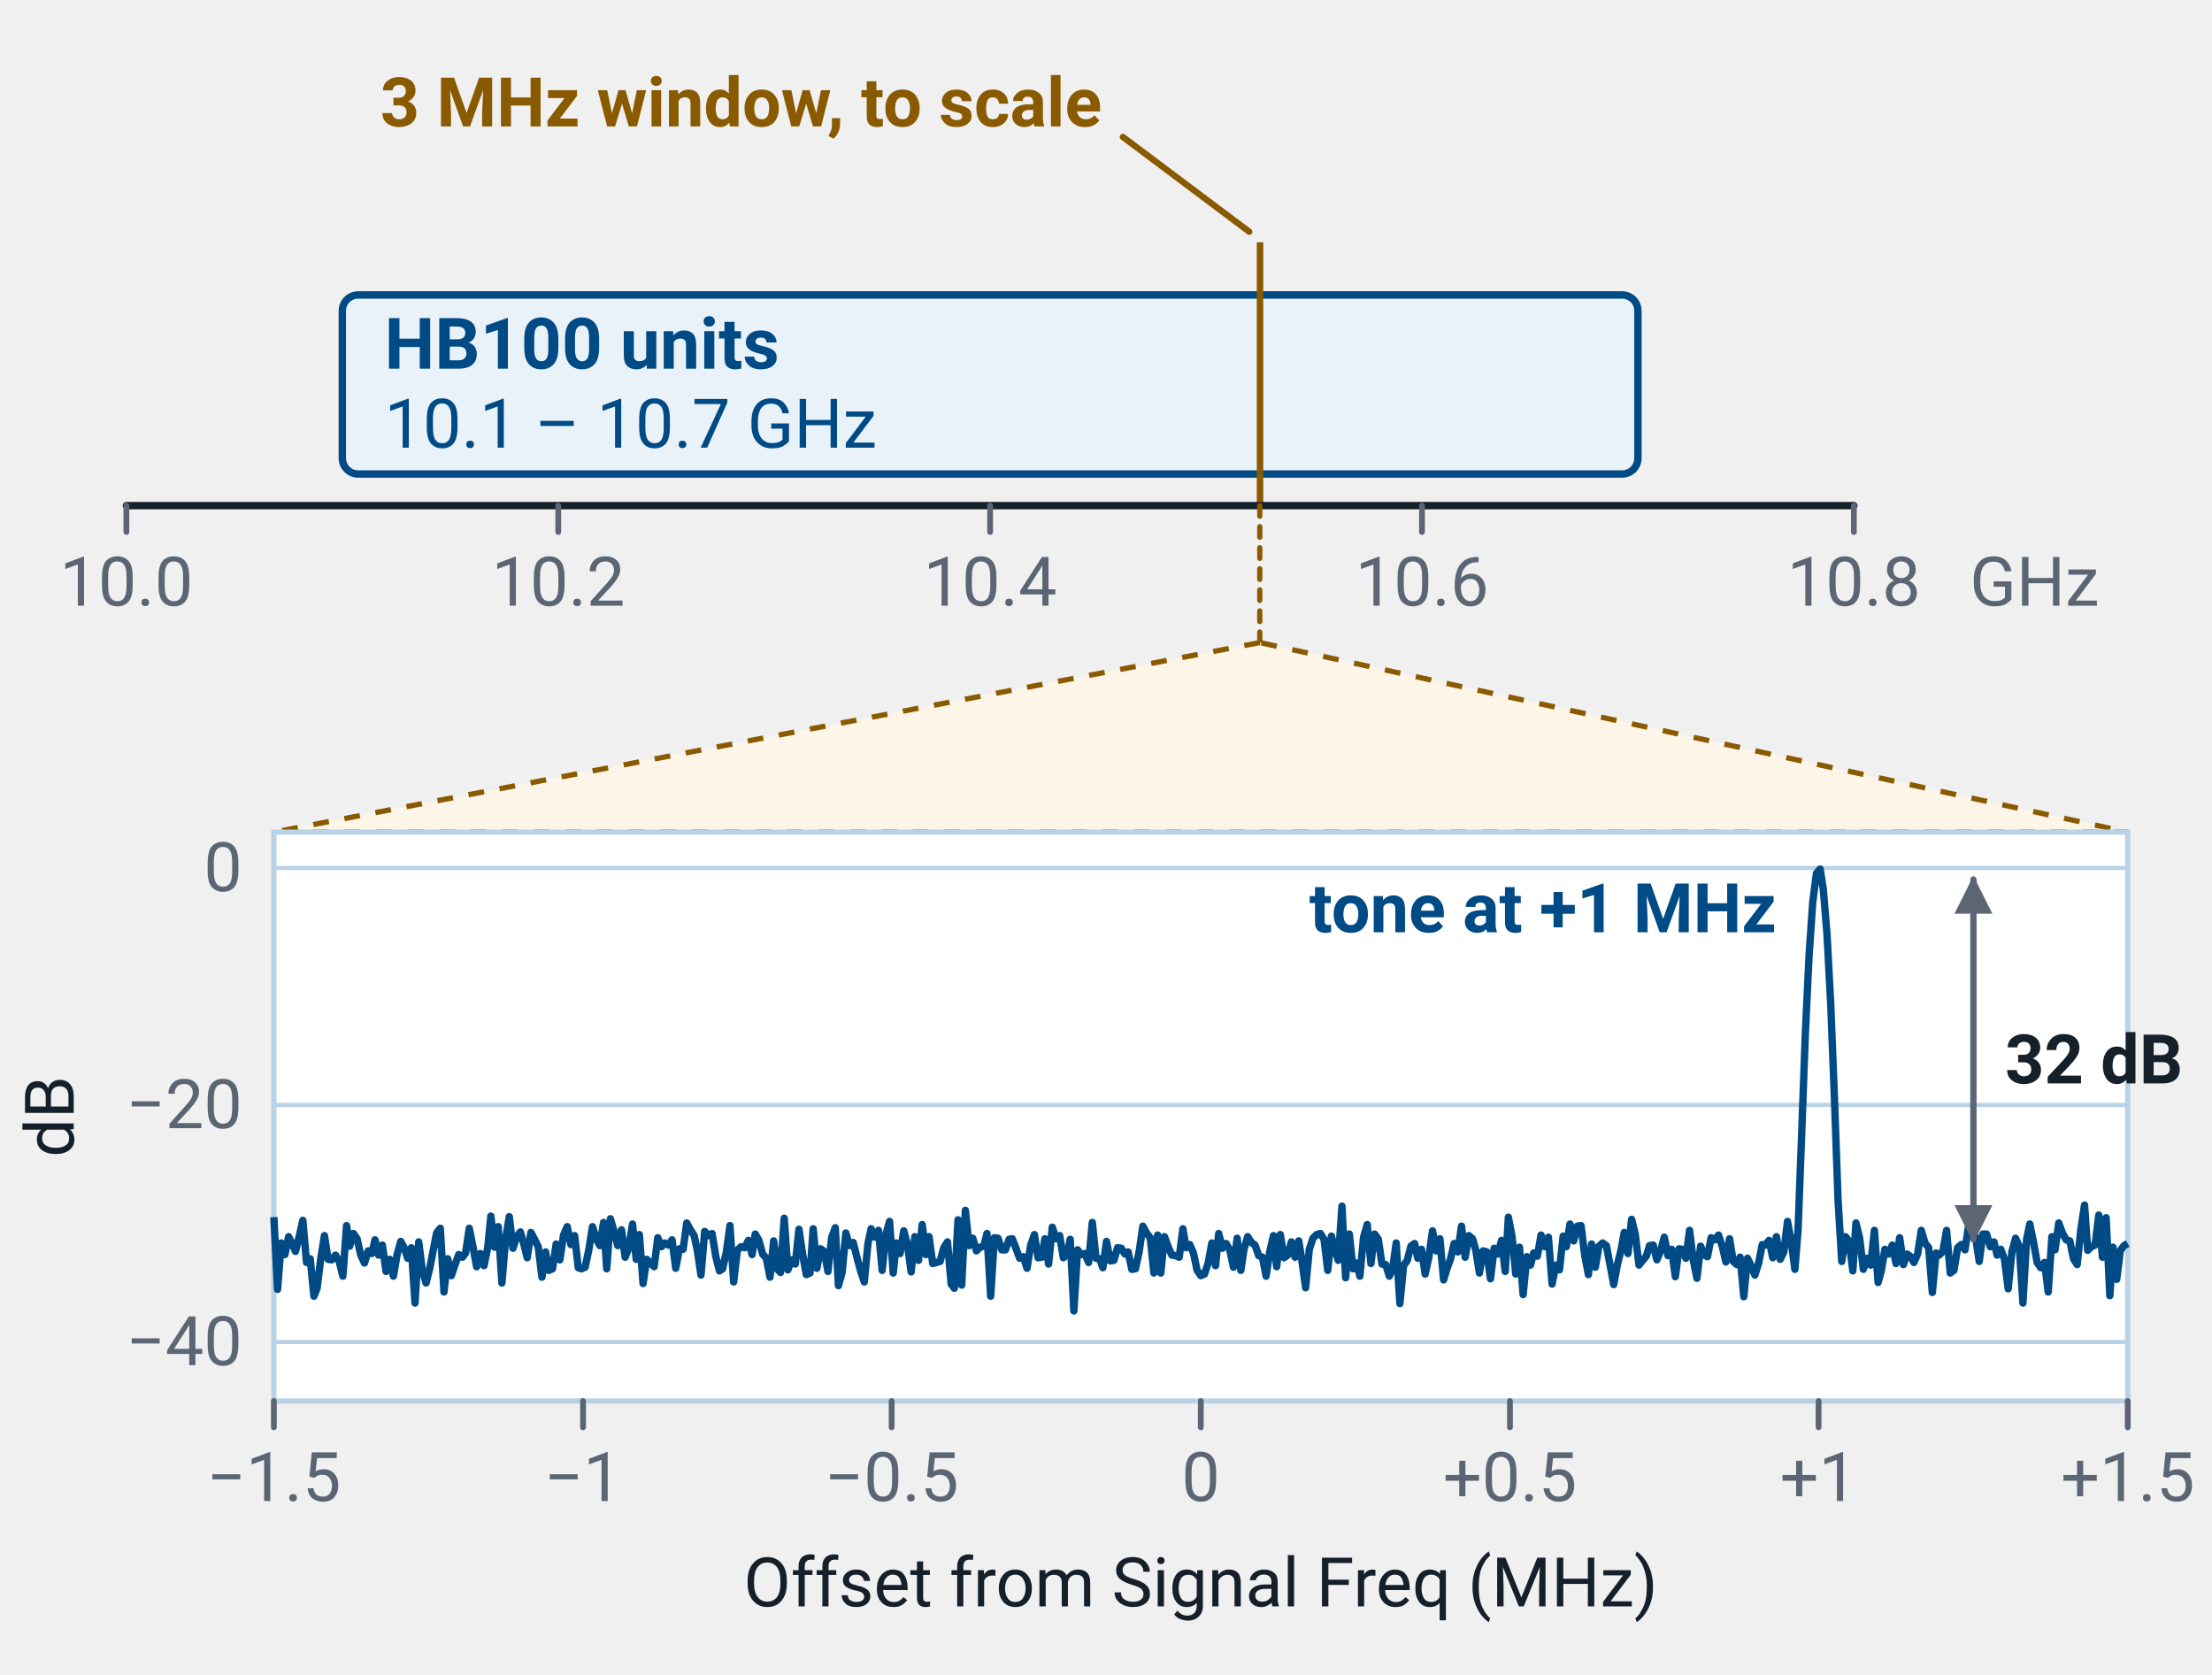
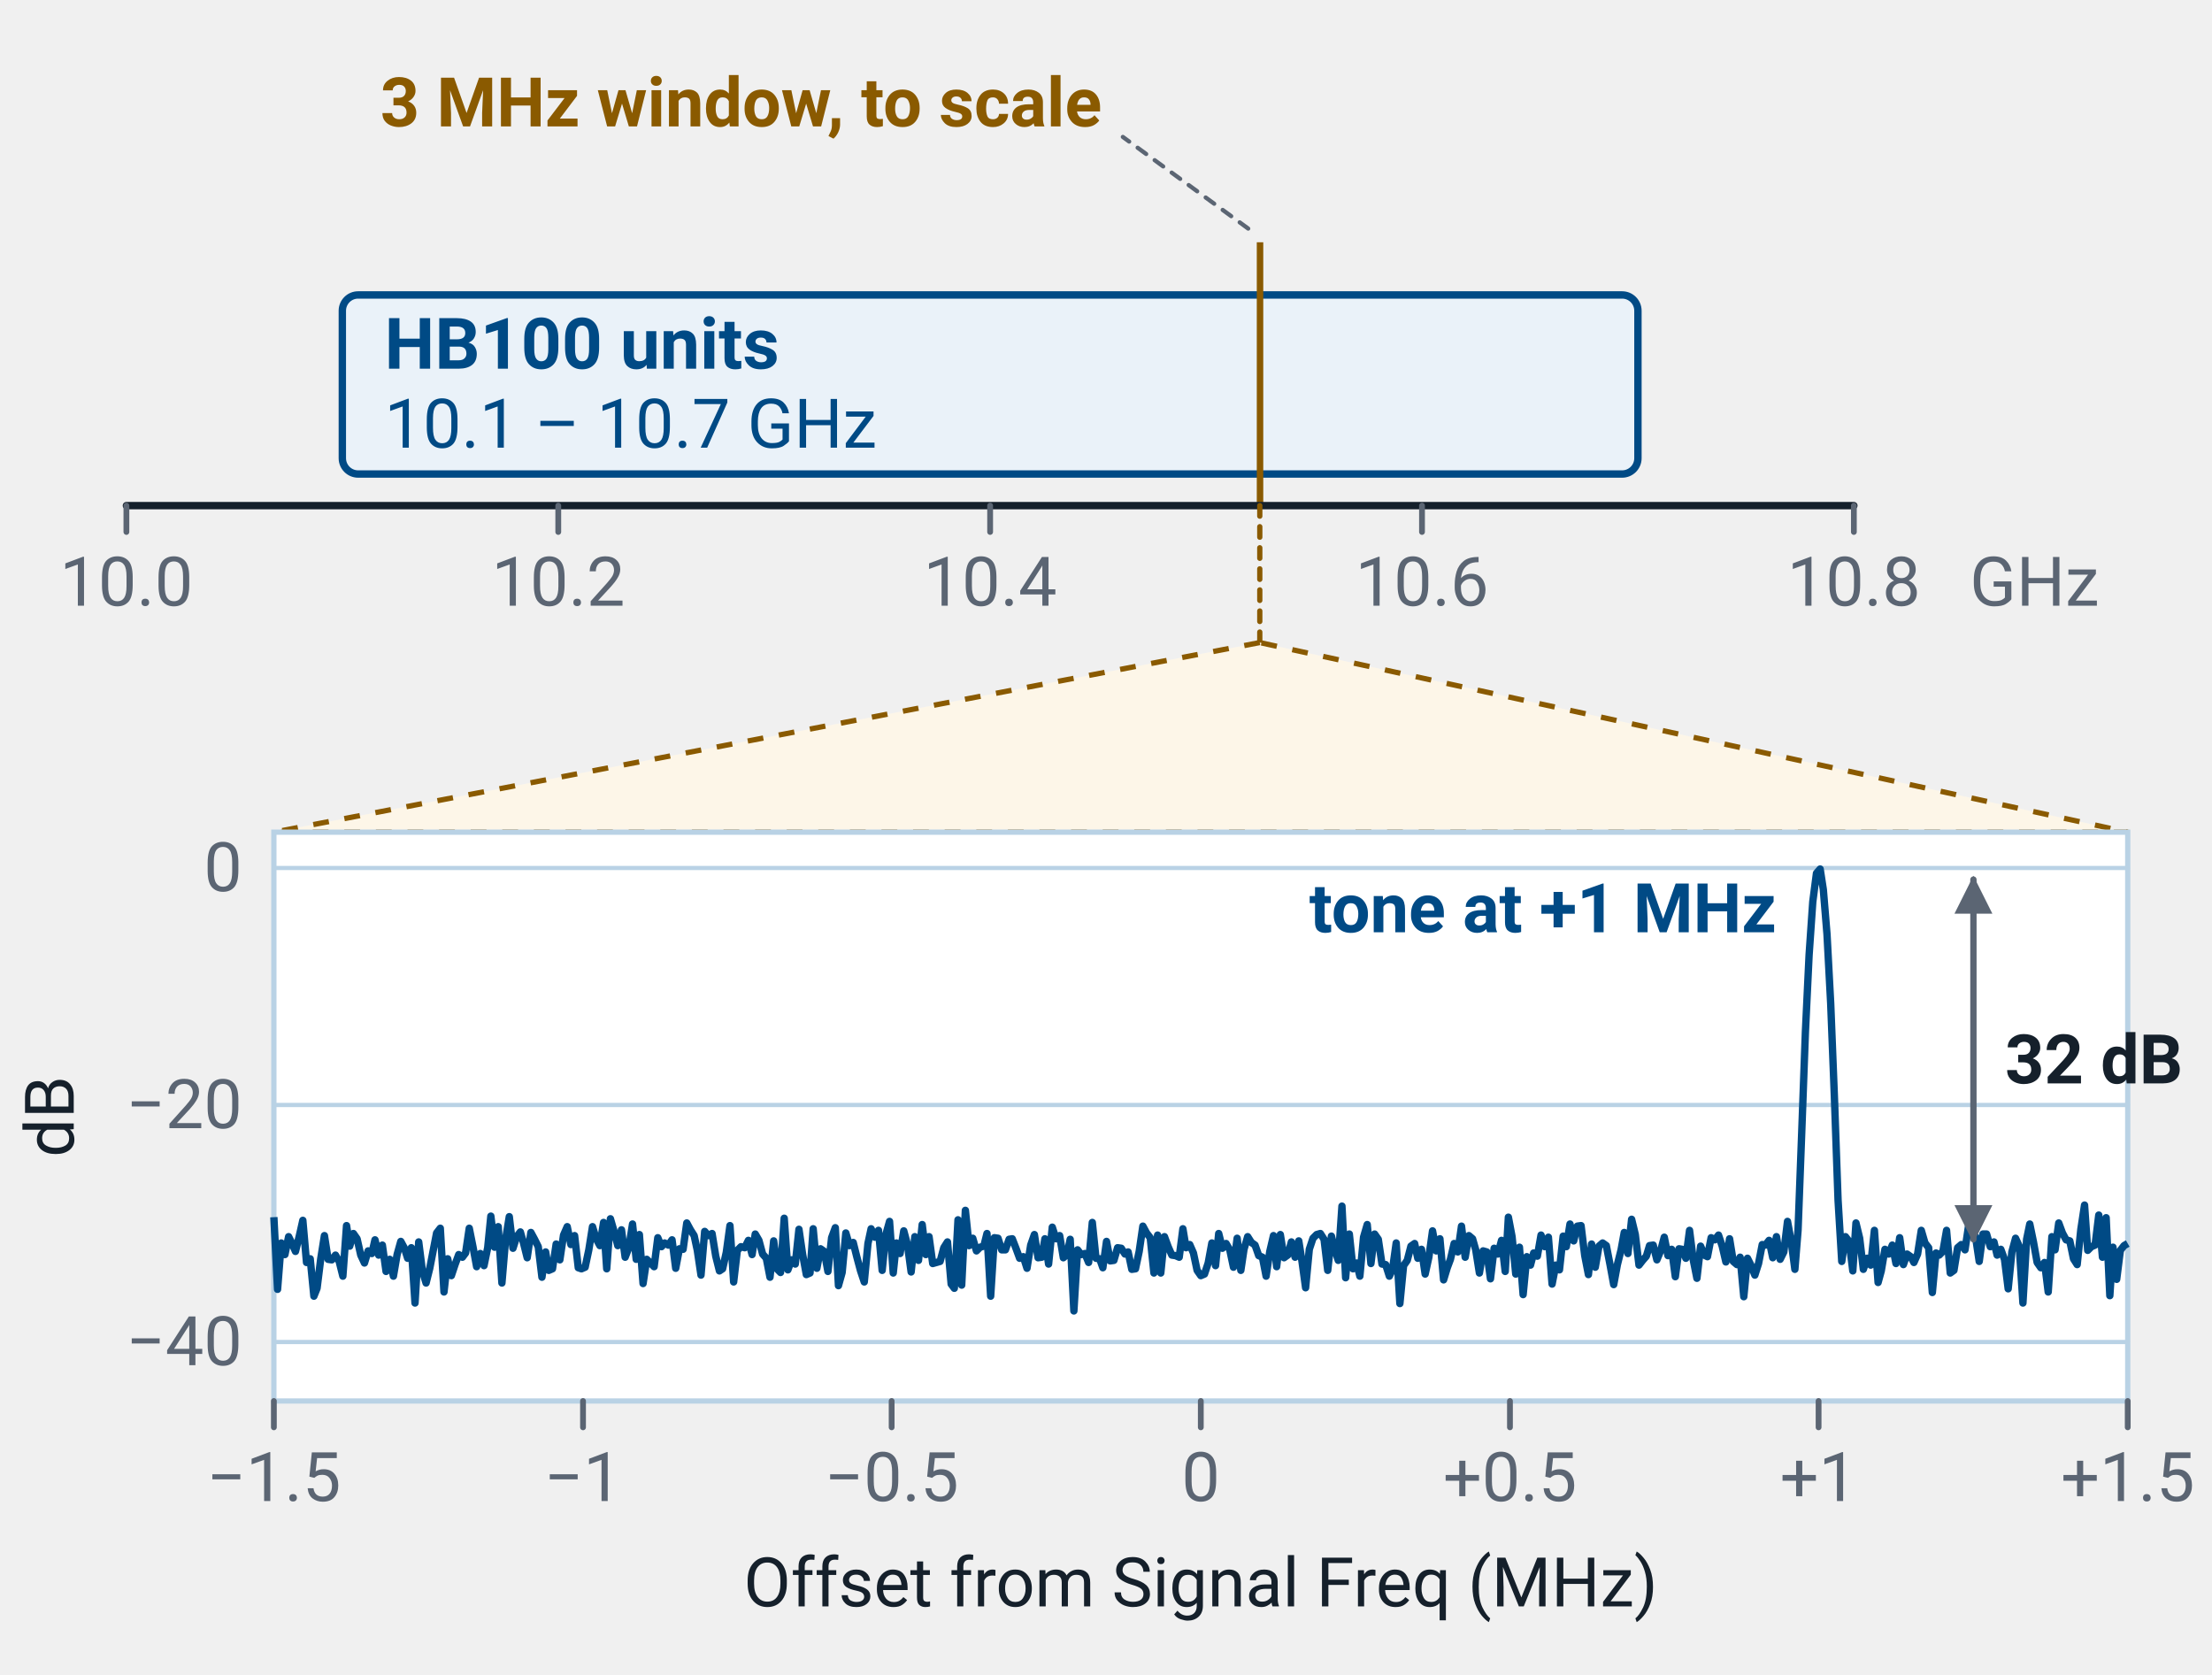
<svg xmlns="http://www.w3.org/2000/svg" viewBox="0 0 420 318" width="560" height="424" role="img" aria-label="Top: an axis from 10.0 to 10.8 GHz with the HB100 unit-to-unit spread, 10.1 to 10.7 GHz, as a band, and the Pluto's 3 MHz window drawn to scale as a hairline at 10.525 GHz, one two-hundredth of the spread. Bottom: the 3 MHz window magnified, one tone at plus 1 MHz from Signal Freq standing 32 dB above a flat noise floor.">
  <defs>
    <marker id="hbA" viewBox="0 0 10 10" refX="9" refY="5" markerWidth="6" markerHeight="6" orient="auto-start-reverse">
      <path d="M 0 0 L 10 5 L 0 10 z" fill="#8a5a00" />
    </marker>
    <marker id="hbI" viewBox="0 0 10 10" refX="9" refY="5" markerWidth="6" markerHeight="6" orient="auto-start-reverse">
      <path d="M 0 0 L 10 5 L 0 10 z" fill="#5b6573" />
    </marker>
  </defs>
  <rect x="65.0" y="56.0" width="246.0" height="34.0" rx="3" fill="#eaf2f9" stroke="#004a85" stroke-width="1.4" />
  <text x="73.0" y="70.0" font-family="'Source Sans Pro', 'Segoe UI', Roboto, Helvetica, Arial, sans-serif" font-size="13.5" fill="#004a85" text-anchor="start" font-weight="700">HB100 units</text>
  <text x="73.0" y="85.0" font-family="'Source Sans Pro', 'Segoe UI', Roboto, Helvetica, Arial, sans-serif" font-size="13" fill="#004a85" text-anchor="start" font-weight="400">10.1 – 10.7 GHz</text>
  <rect x="238.63" y="46" width="1.23" height="50" fill="#8a5a00" />
-   <line x1="237.2" y1="44.0" x2="213.2" y2="26.0" stroke="#8a5a00" stroke-width="1.2" stroke-linecap="round" />
+   <line x1="237.0" y1="43.4" x2="213.2" y2="26.0" stroke="#5b6573" stroke-width="0.8" stroke-linecap="round" stroke-dasharray="2 2" />
  <text x="209.2" y="24.0" font-family="'Source Sans Pro', 'Segoe UI', Roboto, Helvetica, Arial, sans-serif" font-size="13" fill="#8a5a00" text-anchor="end" font-weight="700">3 MHz window, to scale</text>
  <line x1="24.0" y1="96.0" x2="352.0" y2="96.0" stroke="#15202b" stroke-width="1.4" stroke-linecap="round" />
  <line x1="24.0" y1="96.0" x2="24.0" y2="101.0" stroke="#5b6573" stroke-width="1.1" stroke-linecap="round" />
  <text x="24.0" y="115.0" font-family="'Source Sans Pro', 'Segoe UI', Roboto, Helvetica, Arial, sans-serif" font-size="13" fill="#5b6573" text-anchor="middle" font-weight="400">10.0</text>
  <line x1="106.0" y1="96.0" x2="106.0" y2="101.0" stroke="#5b6573" stroke-width="1.1" stroke-linecap="round" />
  <text x="106.0" y="115.0" font-family="'Source Sans Pro', 'Segoe UI', Roboto, Helvetica, Arial, sans-serif" font-size="13" fill="#5b6573" text-anchor="middle" font-weight="400">10.2</text>
  <line x1="188.0" y1="96.0" x2="188.0" y2="101.0" stroke="#5b6573" stroke-width="1.1" stroke-linecap="round" />
  <text x="188.0" y="115.0" font-family="'Source Sans Pro', 'Segoe UI', Roboto, Helvetica, Arial, sans-serif" font-size="13" fill="#5b6573" text-anchor="middle" font-weight="400">10.4</text>
  <line x1="270.0" y1="96.0" x2="270.0" y2="101.0" stroke="#5b6573" stroke-width="1.1" stroke-linecap="round" />
  <text x="270.0" y="115.0" font-family="'Source Sans Pro', 'Segoe UI', Roboto, Helvetica, Arial, sans-serif" font-size="13" fill="#5b6573" text-anchor="middle" font-weight="400">10.6</text>
  <line x1="352.0" y1="96.0" x2="352.0" y2="101.0" stroke="#5b6573" stroke-width="1.1" stroke-linecap="round" />
  <text x="352.0" y="115.0" font-family="'Source Sans Pro', 'Segoe UI', Roboto, Helvetica, Arial, sans-serif" font-size="13" fill="#5b6573" text-anchor="middle" font-weight="400">10.8</text>
  <text x="374.0" y="115.0" font-family="'Source Sans Pro', 'Segoe UI', Roboto, Helvetica, Arial, sans-serif" font-size="13" fill="#5b6573" text-anchor="start" font-weight="400">GHz</text>
  <line x1="239.2" y1="96.0" x2="239.2" y2="122.0" stroke="#8a5a00" stroke-width="1.0" stroke-linecap="round" stroke-dasharray="2 2" />
  <path d="M 239.2 122 L 52.0 158.0 L 404.0 158.0 z" fill="#fdf6e8" stroke="#8a5a00" stroke-width="1" stroke-dasharray="3 3" />
  <rect x="52.0" y="158.0" width="352.0" height="108.0" rx="0" fill="#ffffff" stroke="#b9d2e5" stroke-width="1.0" />
  <line x1="52.0" y1="164.8" x2="404.0" y2="164.8" stroke="#b9d2e5" stroke-width="0.8" stroke-linecap="round" />
  <text x="46.0" y="169.2" font-family="'Source Sans Pro', 'Segoe UI', Roboto, Helvetica, Arial, sans-serif" font-size="13" fill="#5b6573" text-anchor="end" font-weight="400">0</text>
  <line x1="52.0" y1="209.8" x2="404.0" y2="209.8" stroke="#b9d2e5" stroke-width="0.8" stroke-linecap="round" />
  <text x="46.0" y="214.2" font-family="'Source Sans Pro', 'Segoe UI', Roboto, Helvetica, Arial, sans-serif" font-size="13" fill="#5b6573" text-anchor="end" font-weight="400">−20</text>
  <line x1="52.0" y1="254.8" x2="404.0" y2="254.8" stroke="#b9d2e5" stroke-width="0.8" stroke-linecap="round" />
  <text x="46.0" y="259.2" font-family="'Source Sans Pro', 'Segoe UI', Roboto, Helvetica, Arial, sans-serif" font-size="13" fill="#5b6573" text-anchor="end" font-weight="400">−40</text>
  <line x1="52.0" y1="266.0" x2="52.0" y2="271.0" stroke="#5b6573" stroke-width="1.1" stroke-linecap="round" />
  <text x="52.0" y="285.0" font-family="'Source Sans Pro', 'Segoe UI', Roboto, Helvetica, Arial, sans-serif" font-size="13" fill="#5b6573" text-anchor="middle" font-weight="400">−1.5</text>
  <line x1="110.7" y1="266.0" x2="110.7" y2="271.0" stroke="#5b6573" stroke-width="1.1" stroke-linecap="round" />
  <text x="110.7" y="285.0" font-family="'Source Sans Pro', 'Segoe UI', Roboto, Helvetica, Arial, sans-serif" font-size="13" fill="#5b6573" text-anchor="middle" font-weight="400">−1</text>
  <line x1="169.3" y1="266.0" x2="169.3" y2="271.0" stroke="#5b6573" stroke-width="1.1" stroke-linecap="round" />
  <text x="169.3" y="285.0" font-family="'Source Sans Pro', 'Segoe UI', Roboto, Helvetica, Arial, sans-serif" font-size="13" fill="#5b6573" text-anchor="middle" font-weight="400">−0.5</text>
  <line x1="228.0" y1="266.0" x2="228.0" y2="271.0" stroke="#5b6573" stroke-width="1.1" stroke-linecap="round" />
  <text x="228.0" y="285.0" font-family="'Source Sans Pro', 'Segoe UI', Roboto, Helvetica, Arial, sans-serif" font-size="13" fill="#5b6573" text-anchor="middle" font-weight="400">0</text>
  <line x1="286.7" y1="266.0" x2="286.7" y2="271.0" stroke="#5b6573" stroke-width="1.1" stroke-linecap="round" />
  <text x="286.7" y="285.0" font-family="'Source Sans Pro', 'Segoe UI', Roboto, Helvetica, Arial, sans-serif" font-size="13" fill="#5b6573" text-anchor="middle" font-weight="400">+0.5</text>
  <line x1="345.3" y1="266.0" x2="345.3" y2="271.0" stroke="#5b6573" stroke-width="1.1" stroke-linecap="round" />
  <text x="345.3" y="285.0" font-family="'Source Sans Pro', 'Segoe UI', Roboto, Helvetica, Arial, sans-serif" font-size="13" fill="#5b6573" text-anchor="middle" font-weight="400">+1</text>
  <line x1="404.0" y1="266.0" x2="404.0" y2="271.0" stroke="#5b6573" stroke-width="1.1" stroke-linecap="round" />
  <text x="404.0" y="285.0" font-family="'Source Sans Pro', 'Segoe UI', Roboto, Helvetica, Arial, sans-serif" font-size="13" fill="#5b6573" text-anchor="middle" font-weight="400">+1.5</text>
  <text x="228.0" y="305.0" font-family="'Source Sans Pro', 'Segoe UI', Roboto, Helvetica, Arial, sans-serif" font-size="13" fill="#15202b" text-anchor="middle" font-weight="400">Offset from Signal Freq (MHz)</text>
  <text x="14.0" y="212.0" font-family="'Source Sans Pro', 'Segoe UI', Roboto, Helvetica, Arial, sans-serif" font-size="13" fill="#15202b" text-anchor="middle" font-weight="400" transform="rotate(-90 14 212.0)">dB</text>
  <polyline points="52.0,231.1 52.7,244.8 53.4,236.0 54.1,238.2 54.8,234.8 55.4,236.0 56.1,237.6 56.8,234.8 57.5,231.7 58.2,239.7 58.9,239.0 59.6,246.1 60.2,244.6 60.9,239.0 61.6,234.6 62.3,239.1 63.0,239.2 63.7,238.3 64.4,239.5 65.1,242.3 65.8,232.7 66.4,236.6 67.1,234.2 67.8,235.2 68.5,238.3 69.2,239.8 69.9,237.5 70.6,238.0 71.2,235.4 71.9,238.3 72.6,236.4 73.3,241.4 74.0,239.1 74.7,242.3 75.4,238.2 76.1,235.7 76.8,237.0 77.4,238.9 78.1,236.9 78.8,247.4 79.5,235.8 80.2,241.3 80.9,243.6 81.6,240.8 82.2,237.7 82.9,234.1 83.6,233.2 84.3,245.3 85.0,239.0 85.7,242.2 86.4,240.1 87.1,238.2 87.8,238.7 88.4,237.9 89.1,233.2 89.8,236.7 90.5,240.5 91.2,238.0 91.9,240.3 92.6,236.9 93.2,230.9 93.9,236.8 94.6,232.9 95.3,243.6 96.0,235.3 96.7,231.0 97.4,237.0 98.1,234.8 98.8,233.9 99.4,236.0 100.1,238.8 100.8,234.0 101.5,235.3 102.2,236.7 102.9,242.5 103.6,237.7 104.2,241.2 104.9,240.9 105.6,236.2 106.3,239.2 107.0,234.5 107.7,232.9 108.4,236.3 109.1,234.6 109.8,240.7 110.4,240.9 111.1,240.6 111.8,237.3 112.5,232.9 113.2,235.2 113.9,236.5 114.6,232.1 115.2,240.9 115.9,231.4 116.6,233.8 117.3,236.5 118.0,233.5 118.7,238.7 119.4,236.9 120.1,232.4 120.8,239.1 121.4,234.4 122.1,243.7 122.8,239.1 123.5,239.8 124.2,240.5 124.9,235.0 125.6,236.7 126.2,236.0 126.9,236.4 127.6,235.4 128.3,240.8 129.0,237.1 129.7,237.2 130.4,232.2 131.1,233.5 131.8,234.6 132.4,237.4 133.1,242.1 133.8,233.8 134.5,234.6 135.2,234.2 135.9,238.5 136.6,241.3 137.2,240.9 137.9,237.8 138.6,232.7 139.3,243.4 140.0,237.4 140.7,236.7 141.4,236.9 142.1,235.5 142.8,238.2 143.4,234.3 144.1,235.5 144.8,238.1 145.5,238.9 146.2,242.5 146.9,235.6 147.6,241.0 148.2,241.6 148.9,231.3 149.6,241.1 150.3,239.2 151.0,240.0 151.7,233.4 152.4,238.2 153.1,242.0 153.8,241.7 154.4,233.3 155.1,240.8 155.8,237.1 156.5,237.6 157.2,241.4 157.9,235.0 158.6,233.1 159.2,244.1 159.9,241.6 160.6,234.1 161.3,236.5 162.0,235.9 162.7,238.7 163.4,241.3 164.1,243.4 164.8,236.1 165.4,233.3 166.1,234.9 166.8,233.6 167.5,241.2 168.2,234.4 168.9,231.9 169.6,241.7 170.2,236.0 170.9,238.0 171.6,233.7 172.3,236.3 173.0,241.5 173.7,234.8 174.4,239.3 175.1,232.5 175.8,238.2 176.4,234.8 177.1,239.9 177.8,239.7 178.5,239.5 179.2,236.9 179.9,235.8 180.6,243.8 181.2,244.6 181.9,231.6 182.6,244.0 183.3,229.8 184.0,236.5 184.7,235.1 185.4,237.5 186.1,236.8 186.8,236.6 187.4,234.2 188.1,246.1 188.8,235.0 189.5,235.1 190.2,237.3 190.9,237.3 191.6,235.3 192.2,235.2 192.9,237.0 193.6,238.9 194.3,238.6 195.0,240.8 195.7,236.4 196.4,234.4 197.1,238.8 197.8,238.7 198.4,235.2 199.1,240.0 199.8,233.0 200.5,235.2 201.2,234.6 201.9,238.8 202.6,238.2 203.2,235.3 203.9,248.9 204.6,237.3 205.3,238.2 206.0,238.0 206.7,239.7 207.4,232.1 208.1,238.9 208.8,239.0 209.4,240.7 210.1,235.7 210.8,239.4 211.5,239.3 212.2,236.9 212.9,237.0 213.6,238.1 214.2,237.7 214.9,241.0 215.6,240.9 216.3,237.6 217.0,232.8 217.7,234.1 218.4,235.0 219.1,241.7 219.8,234.5 220.4,241.7 221.1,234.8 221.8,236.7 222.5,238.3 223.2,238.4 223.9,238.7 224.6,233.3 225.2,236.9 225.9,236.3 226.6,237.9 227.3,241.2 228.0,242.2 228.7,241.9 229.4,239.8 230.1,236.0 230.8,240.3 231.4,234.2 232.1,237.0 232.8,236.1 233.5,237.3 234.2,240.6 234.9,235.1 235.6,241.2 236.2,237.2 236.9,234.8 237.6,235.9 238.3,236.4 239.0,238.4 239.7,238.7 240.4,242.3 241.1,237.6 241.8,234.6 242.4,240.5 243.1,234.4 243.8,238.8 244.5,238.3 245.2,235.8 245.9,238.7 246.6,235.6 247.2,239.4 247.9,244.5 248.6,237.2 249.3,235.1 250.0,234.4 250.7,234.2 251.4,235.3 252.1,241.2 252.8,234.7 253.4,237.1 254.1,239.3 254.8,229.0 255.5,242.6 256.2,234.3 256.9,240.9 257.6,239.8 258.2,242.3 258.9,234.9 259.6,232.5 260.3,239.9 261.0,234.3 261.7,235.3 262.4,240.0 263.1,240.1 263.8,242.3 264.4,241.0 265.1,236.0 265.8,247.5 266.5,240.3 267.2,239.3 267.9,236.6 268.6,236.1 269.2,238.9 269.9,237.2 270.6,241.9 271.3,238.7 272.0,233.7 272.7,237.5 273.4,235.2 274.1,243.0 274.8,240.7 275.4,239.1 276.1,236.1 276.8,237.7 277.5,232.8 278.2,238.7 278.9,234.6 279.6,235.2 280.2,237.3 280.9,241.7 281.6,237.5 282.3,237.7 283.0,242.8 283.7,237.0 284.4,238.1 285.1,235.5 285.8,241.4 286.4,231.1 287.1,234.8 287.8,241.9 288.5,236.8 289.2,245.8 289.9,238.6 290.6,240.2 291.2,237.9 291.9,238.5 292.6,234.5 293.3,236.7 294.0,234.9 294.7,243.8 295.4,240.2 296.1,241.1 296.8,234.7 297.4,236.7 298.1,232.4 298.8,235.6 299.5,232.8 300.2,232.7 300.9,238.4 301.6,242.0 302.2,236.2 302.9,240.6 303.6,236.6 304.3,236.0 305.0,236.5 305.7,240.1 306.4,243.9 307.1,240.1 307.8,237.3 308.4,234.0 309.1,238.0 309.8,231.5 310.5,234.4 311.2,240.2 311.9,239.3 312.6,238.5 313.2,236.5 313.9,236.4 314.6,239.2 315.3,237.5 316.0,234.9 316.7,238.4 317.4,237.2 318.1,242.4 318.8,237.1 319.4,237.2 320.1,238.9 320.8,233.6 321.5,239.2 322.2,242.7 322.9,236.6 323.6,238.3 324.2,238.6 324.9,235.0 325.6,235.4 326.3,234.5 327.0,236.6 327.7,239.6 328.4,235.2 329.1,239.5 329.8,240.1 330.4,238.7 331.1,246.2 331.8,238.9 332.5,240.3 333.2,242.1 333.9,239.9 334.6,236.3 335.2,236.4 335.9,235.5 336.6,238.8 337.3,234.8 338.0,239.1 338.7,237.7 339.4,231.9 340.1,235.7 340.8,241.0 341.4,233.6 342.1,215.0 342.8,195.9 343.5,181.3 344.2,171.2 344.9,165.8 345.6,165.0 346.2,168.9 346.9,177.4 347.6,190.5 348.3,208.2 349.0,227.9 349.7,239.5 350.4,234.8 351.1,235.7 351.8,241.3 352.4,232.2 353.1,235.1 353.8,241.0 354.5,238.9 355.2,240.2 355.9,233.6 356.6,243.5 357.2,241.3 357.9,237.2 358.6,238.1 359.3,236.4 360.0,239.9 360.7,235.0 361.4,240.1 362.1,238.1 362.8,238.6 363.4,239.7 364.1,238.1 364.8,233.6 365.5,236.0 366.2,236.9 366.9,245.4 367.6,237.9 368.2,238.3 368.9,237.6 369.6,233.6 370.3,241.7 371.0,241.2 371.7,236.9 372.4,236.3 373.1,237.3 373.8,232.6 374.4,234.2 375.1,234.8 375.8,239.5 376.5,234.3 377.2,234.3 377.9,236.7 378.6,235.8 379.2,238.3 379.9,237.2 380.6,239.1 381.3,244.7 382.0,237.7 382.7,235.1 383.4,236.6 384.1,247.4 384.8,235.3 385.4,232.4 386.1,235.8 386.8,239.7 387.5,240.7 388.2,239.7 388.9,245.3 389.6,234.8 390.2,237.3 390.9,232.2 391.6,234.1 392.3,235.4 393.0,235.6 393.7,239.0 394.4,240.1 395.1,233.4 395.8,228.8 396.4,237.4 397.1,236.7 397.8,236.4 398.5,230.7 399.2,238.7 399.9,231.2 400.6,246.0 401.2,236.8 401.9,242.9 402.6,237.4 403.3,236.5 404.0,236.1" fill="none" stroke="#004a85" stroke-width="1.4" stroke-linejoin="round" />
  <line x1="374.7" y1="167.0" x2="374.7" y2="235.3" stroke="#5b6573" stroke-width="1.2" stroke-linecap="round" marker-start="url(#hbI)" marker-end="url(#hbI)" />
  <text x="380.7" y="205.7" font-family="'Source Sans Pro', 'Segoe UI', Roboto, Helvetica, Arial, sans-serif" font-size="13" fill="#15202b" text-anchor="start" font-weight="700">32 dB</text>
  <text x="337.3" y="177.0" font-family="'Source Sans Pro', 'Segoe UI', Roboto, Helvetica, Arial, sans-serif" font-size="13" fill="#004a85" text-anchor="end" font-weight="700">tone at +1 MHz</text>
</svg>
